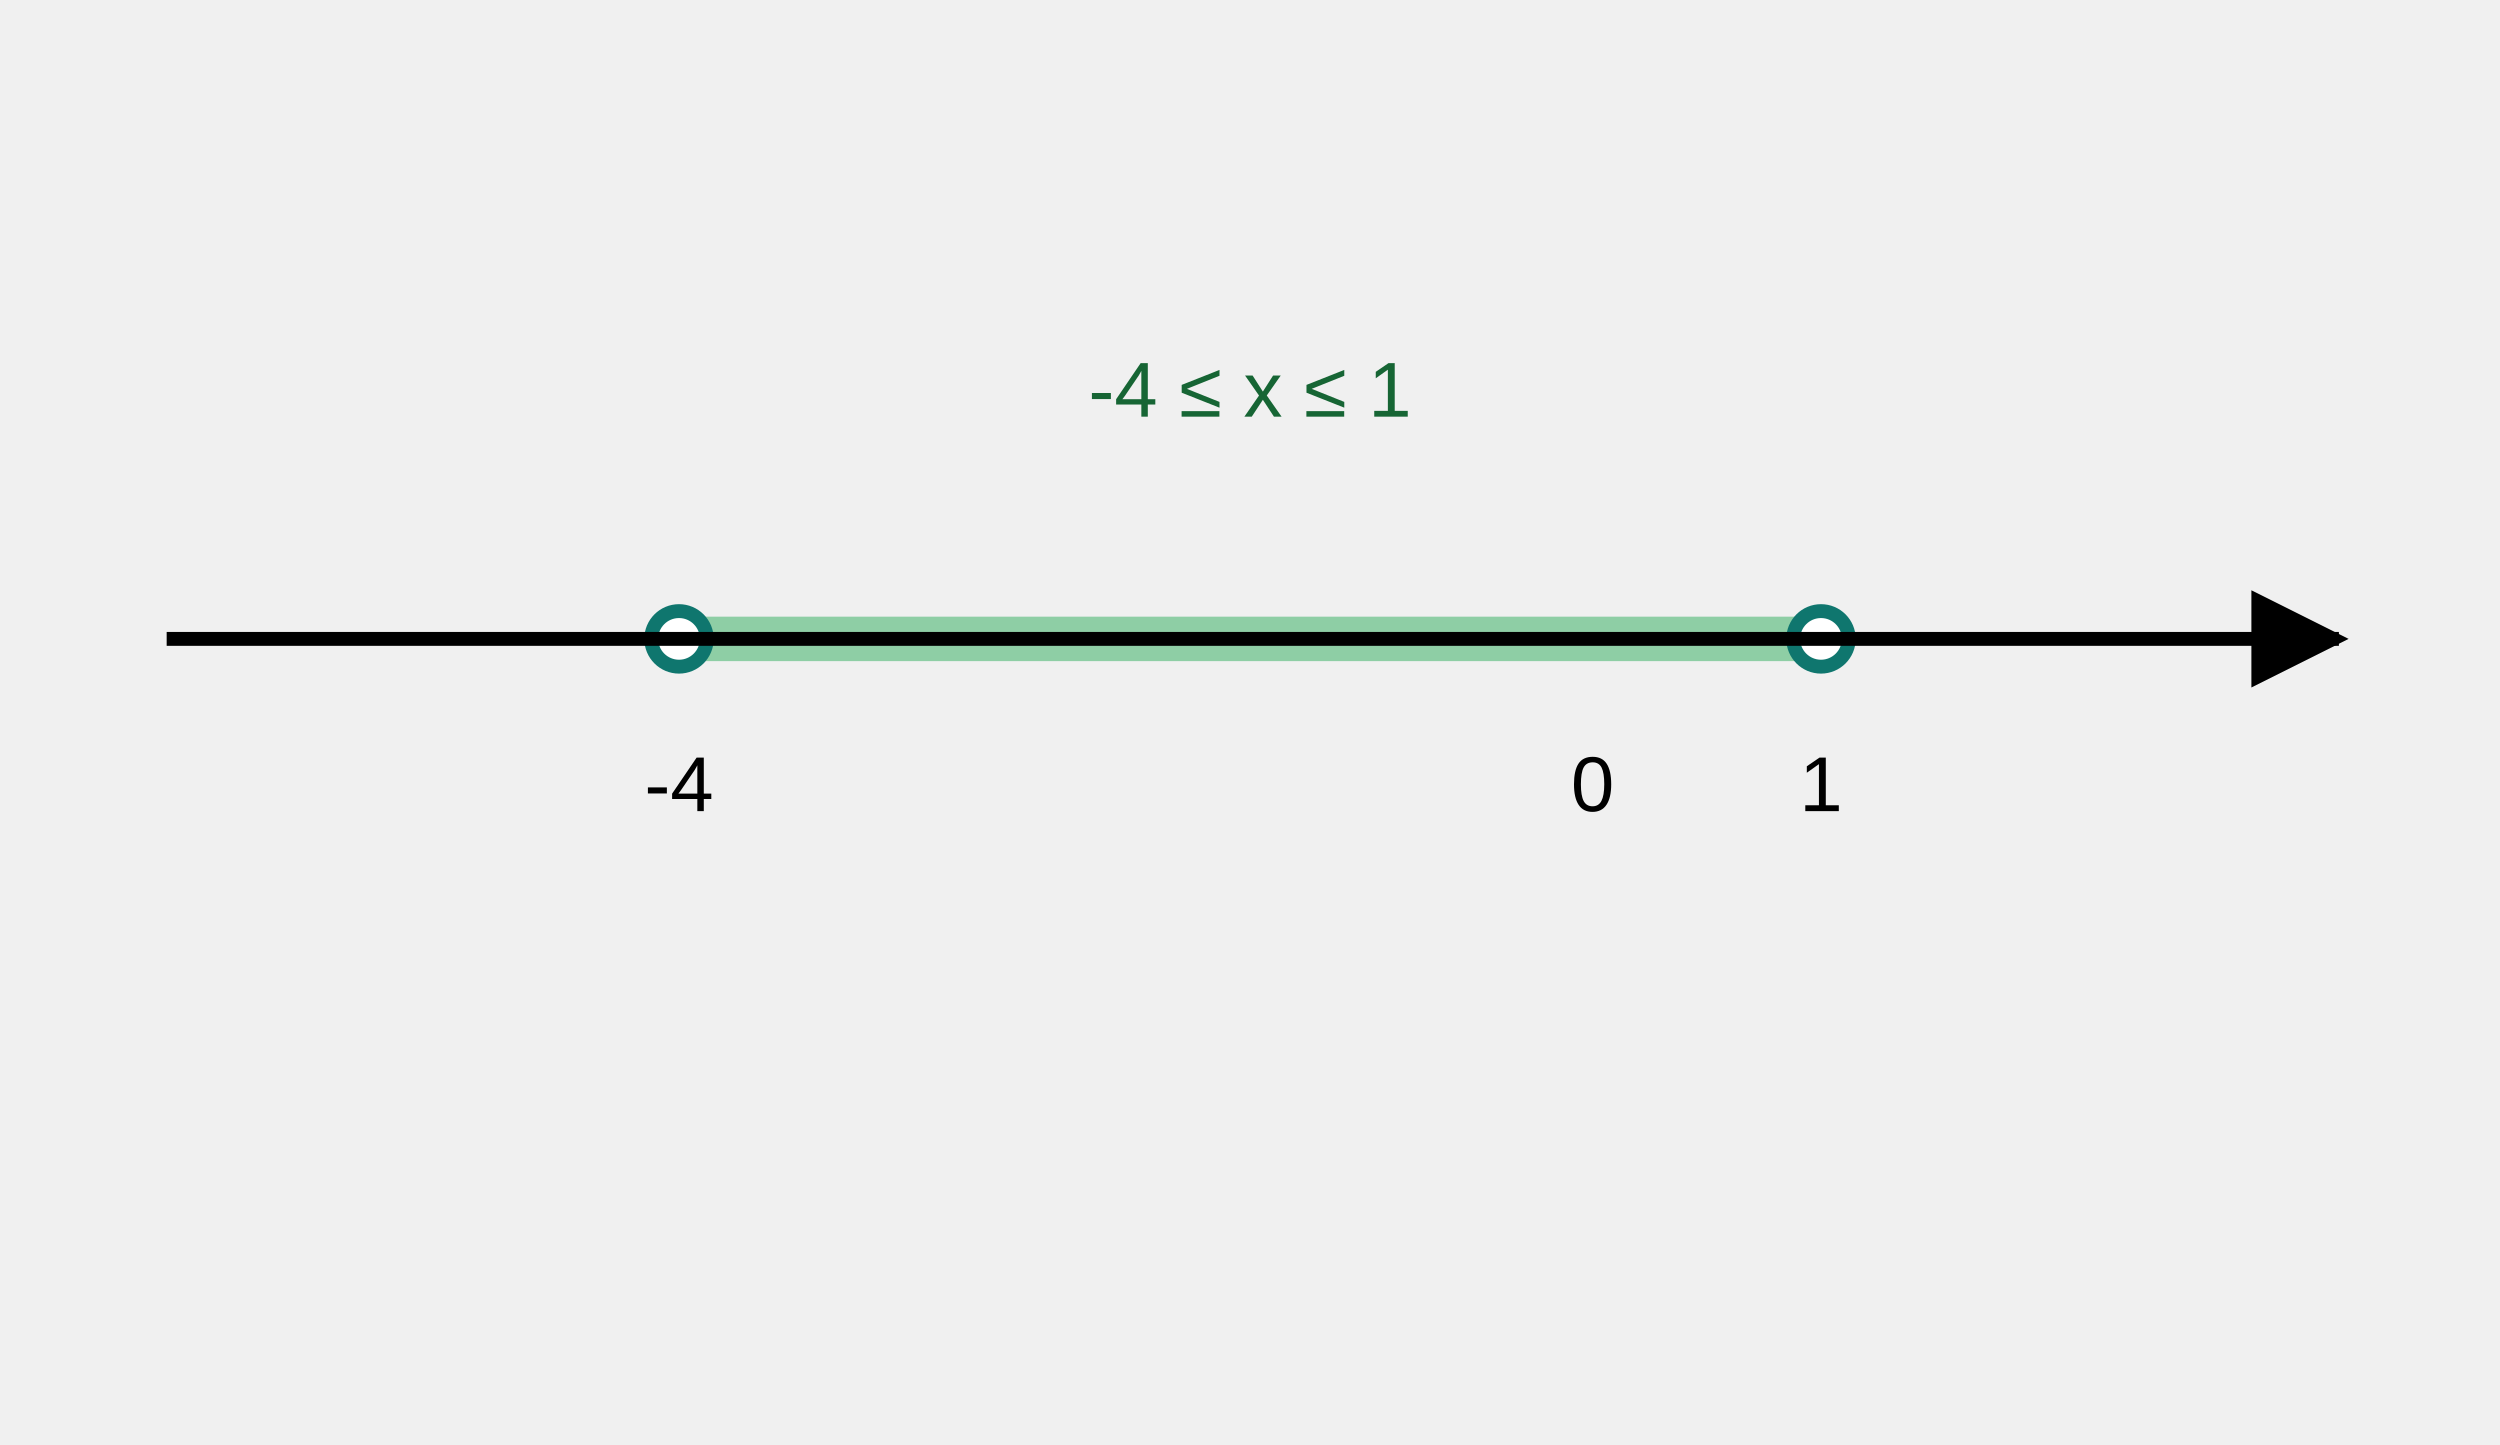
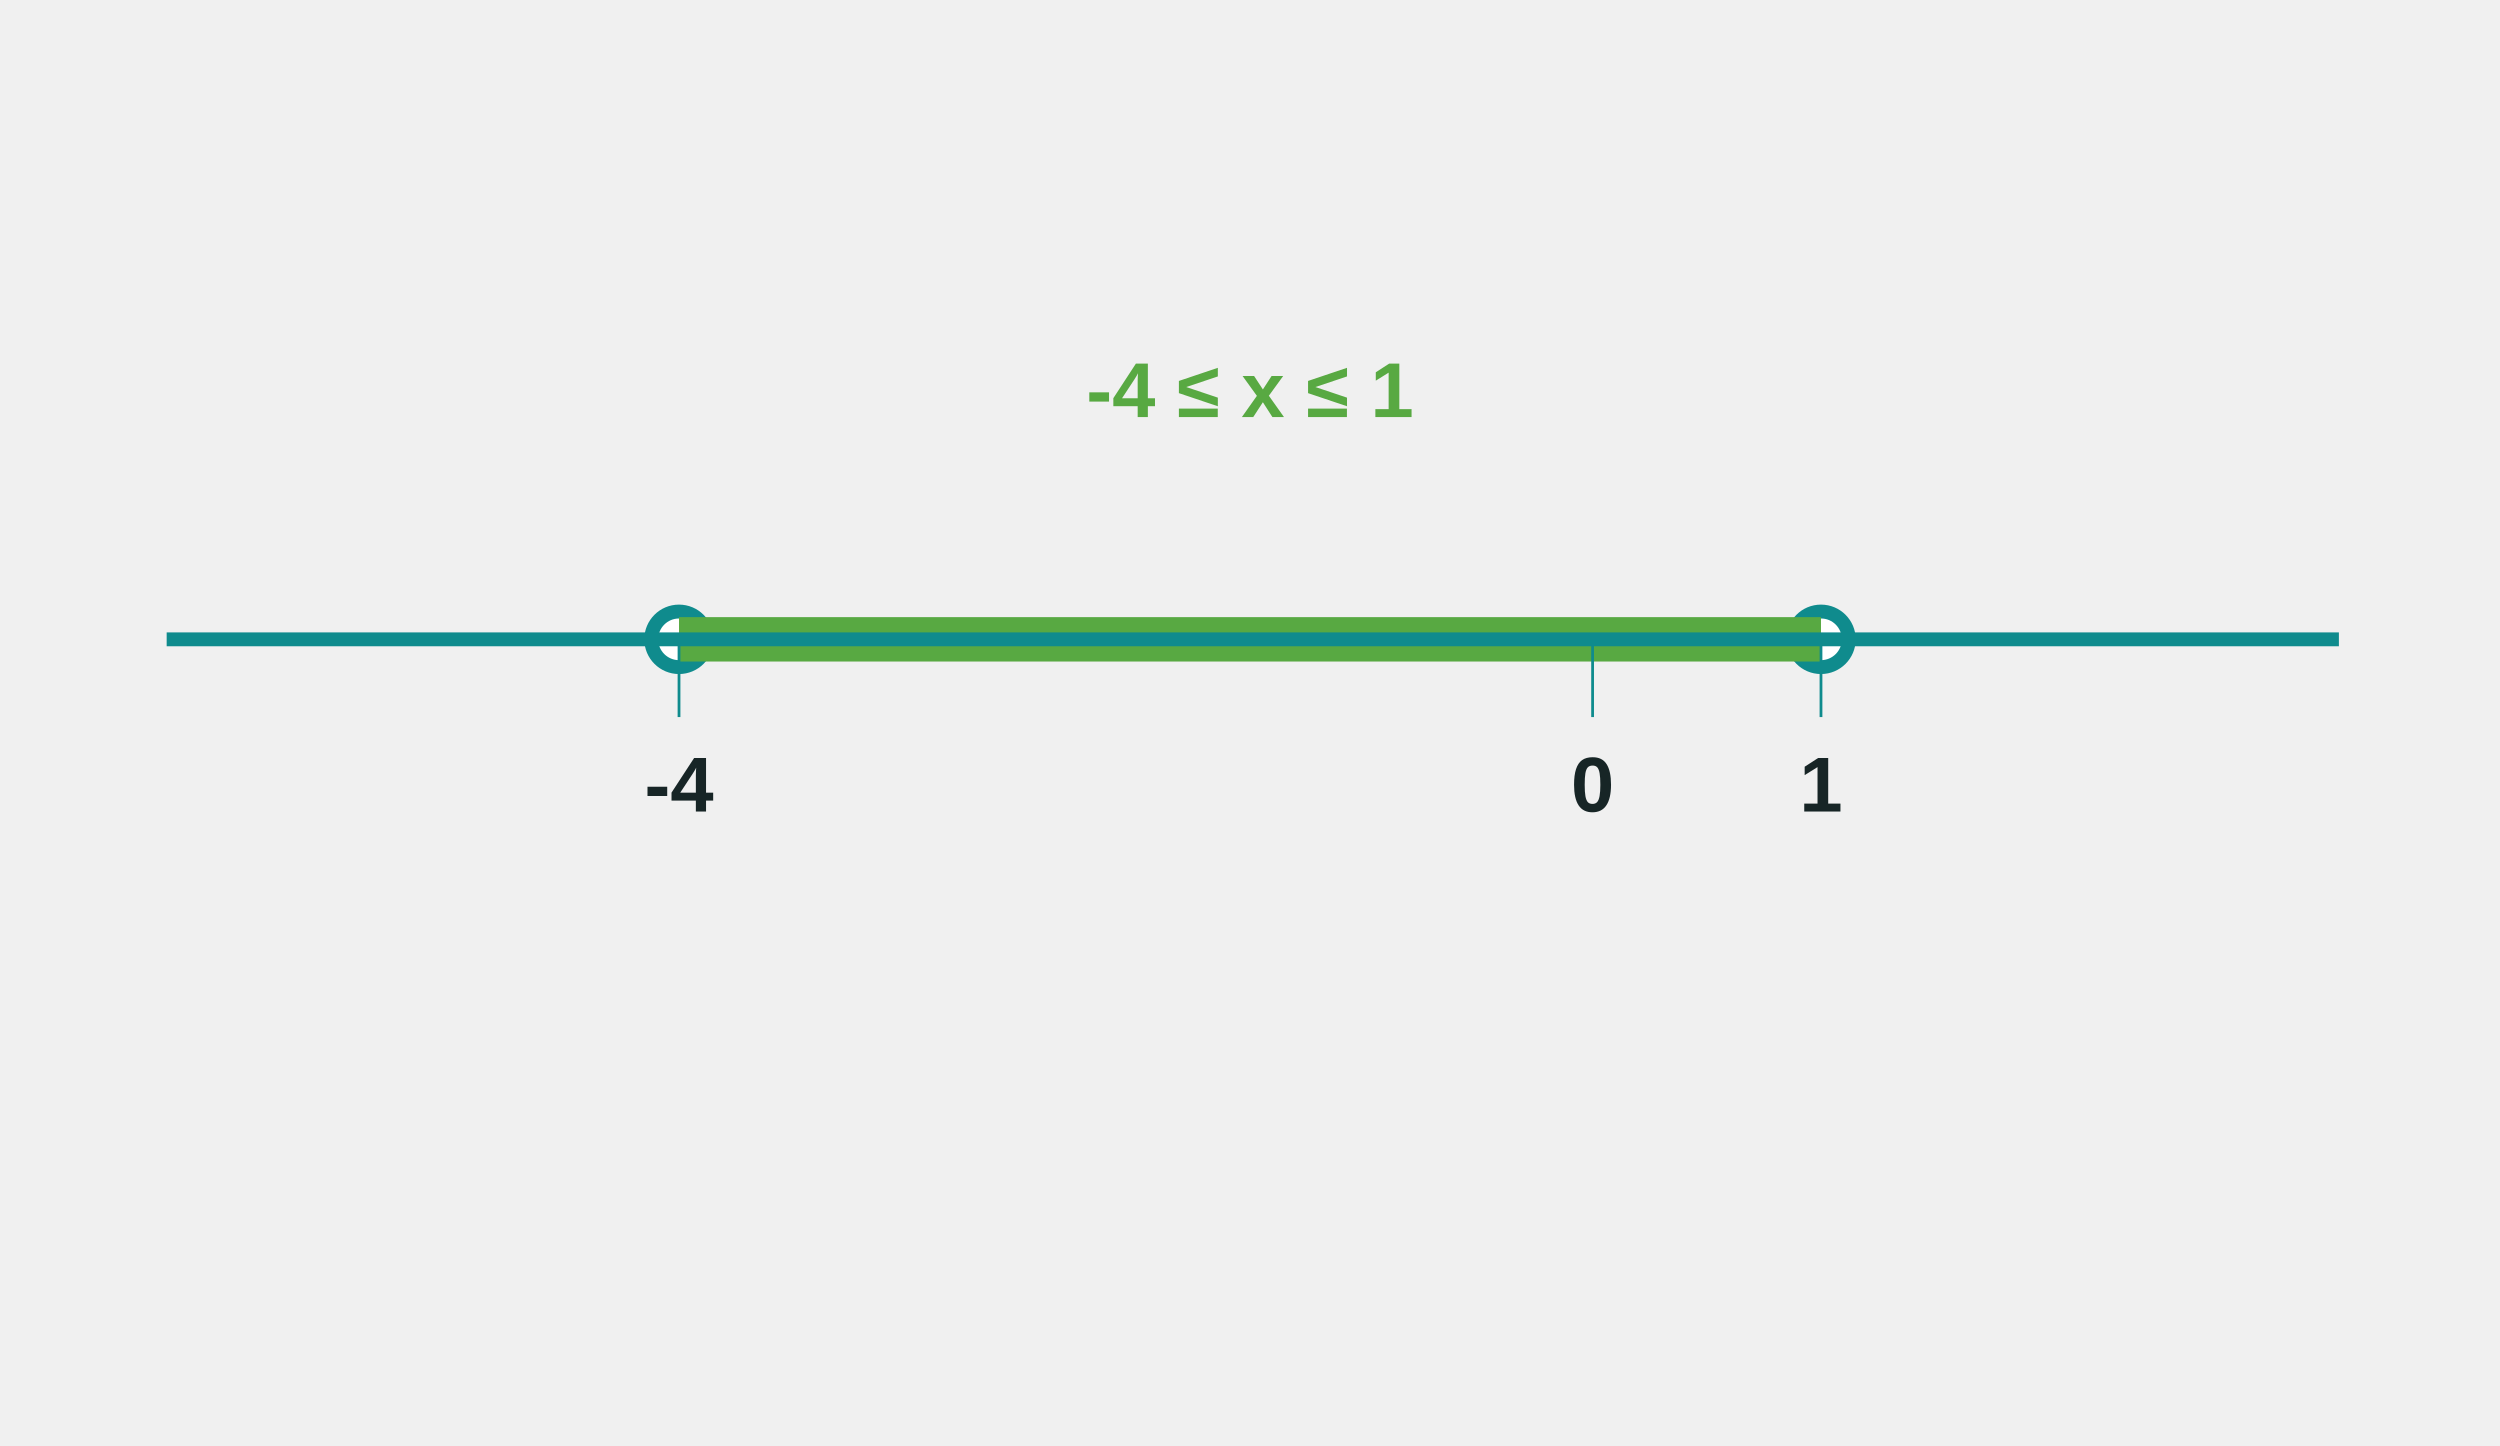
- <svg xmlns="http://www.w3.org/2000/svg" viewBox="0 0 900 520" role="img" aria-labelledby="title desc">
+ <svg xmlns="http://www.w3.org/2000/svg" width="1024" height="592" style="overflow: hidden; display: block; background: rgb(255, 255, 255);" viewBox="0 0 1024 592">
  <defs>
-     <marker id="arrow" viewBox="0 0 10 10" refX="9" refY="5" markerWidth="7" markerHeight="7" orient="auto">
-       <path d="M0 0L10 5L0 10z" fill="currentColor" />
-     </marker>
-     <pattern id="grid" width="40" height="40" patternUnits="userSpaceOnUse">
-       <path d="M40 0H0V40" fill="none" stroke="#cbd5e1" stroke-width="1" />
-     </pattern>
+     <filter id="board_f1" width="300%" height="300%" filterUnits="userSpaceOnUse">
+       <feOffset in="SourceGraphic" result="offOut" dx="5" dy="5" />
+       <feColorMatrix in="offOut" result="colorOut" type="matrix" values="0.1 0 0 0 0  0 0.1 0 0 0  0 0 0.1 0 0  0 0 0 1 0" />
+       <feGaussianBlur in="colorOut" result="blurOut" stdDeviation="3" />
+       <feBlend in="SourceGraphic" in2="blurOut" mode="normal" />
+     </filter>
+     <clipPath id="board_ClipFull">
+       <rect x="0" y="0" width="1024" height="592" rx="10" ry="10" />
+     </clipPath>
  </defs>
-   <g font-family="Arial, sans-serif" font-size="28" text-anchor="middle" fill="currentColor">
-     <line x1="244.444" y1="230" x2="655.556" y2="230" stroke="#16a34a" stroke-width="16" stroke-linecap="round" opacity=".45" />
-     <circle cx="244.444" cy="230" r="10" fill="white" stroke="#0f766e" stroke-width="5" />
-     <circle cx="655.556" cy="230" r="10" fill="white" stroke="#0f766e" stroke-width="5" />
-     <text x="450" y="150" fill="#166534">-4 ≤ x ≤ 1</text>
-     <line x1="60" y1="230" x2="842" y2="230" stroke="currentColor" stroke-width="5" marker-end="url(#arrow)" />
-     <line x1="244.444" y1="230" x2="244.444" y2="258" />
-     <text x="244.444" y="292">-4</text>
-     <line x1="573.333" y1="230" x2="573.333" y2="258" />
-     <text x="573.333" y="292">0</text>
-     <line x1="655.556" y1="230" x2="655.556" y2="258" />
-     <text x="655.556" y="292">1</text>
+   <g />
+   <g />
+   <g />
+   <g />
+   <g />
+   <g>
+     <path id="board_jxgBoard1G1" stroke-linecap="round" stroke-linejoin="round" fill-rule="evenodd" stroke="#D55E00" stroke-opacity="1" stroke-width="1px" pointer-events="visibleStroke" fill-opacity="0" tabindex="null" d="M 0 0" display="none" style="position: absolute; transition: fill 100ms, fill-opacity 100ms, stroke 100ms, stroke-opacity 100ms, stroke-width 100ms; clip-path: url(&quot;#board_ClipFull&quot;); visibility: hidden;" />
+     <path id="board_jxgBoard1G2" stroke-linecap="round" stroke-linejoin="round" fill-rule="evenodd" stroke="#D55E00" stroke-opacity="1" stroke-width="1px" pointer-events="visibleStroke" fill-opacity="0" tabindex="null" d="M 0 0" display="none" style="position: absolute; transition: fill 100ms, fill-opacity 100ms, stroke 100ms, stroke-opacity 100ms, stroke-width 100ms; clip-path: url(&quot;#board_ClipFull&quot;); visibility: hidden;" />
+   </g>
+   <g>
+     <ellipse id="board_ld-circle-1" stroke="#0f8b8d" stroke-opacity="1" stroke-width="5.689px" fill="white" pointer-events="visiblePainted" fill-opacity="1" tabindex="-1" cx="278.123" cy="261.867" rx="11.378" ry="11.378" stroke-linecap="butt" display="inline" style="position: absolute; transition: fill 100ms, fill-opacity 100ms, stroke 100ms, stroke-opacity 100ms, stroke-width 100ms; clip-path: url(&quot;#board_ClipFull&quot;); visibility: inherit;" />
+     <ellipse id="board_ld-circle-2" stroke="#0f8b8d" stroke-opacity="1" stroke-width="5.689px" fill="white" pointer-events="visiblePainted" fill-opacity="1" tabindex="-1" cx="745.877" cy="261.867" rx="11.378" ry="11.378" stroke-linecap="butt" display="inline" style="position: absolute; transition: fill 100ms, fill-opacity 100ms, stroke 100ms, stroke-opacity 100ms, stroke-width 100ms; clip-path: url(&quot;#board_ClipFull&quot;); visibility: inherit;" />
+   </g>
+   <g>
+     <line id="board_ld-segment-1" stroke="#58a942" stroke-opacity="1" stroke-width="18.204px" pointer-events="visibleStroke" fill-opacity="0" tabindex="-1" x1="278.123" y1="261.867" x2="745.877" y2="261.867" stroke-linecap="butt" display="inline" style="position: absolute; clip-path: url(&quot;#board_ClipFull&quot;); visibility: inherit;" />
+     <line id="board_ld-segment-2" stroke="#0f8b8d" stroke-opacity="1" stroke-width="5.689px" pointer-events="visibleStroke" fill-opacity="0" tabindex="-1" x1="68.267" y1="261.867" x2="958.009" y2="261.867" stroke-linecap="butt" display="inline" style="position: absolute; clip-path: url(&quot;#board_ClipFull&quot;); visibility: inherit;" />
+     <line id="board_ld-segment-3" stroke="#0f8b8d" stroke-opacity="1" stroke-width="1.138px" pointer-events="visibleStroke" fill-opacity="0" tabindex="-1" x1="278.123" y1="261.867" x2="278.123" y2="293.724" stroke-linecap="butt" display="inline" style="position: absolute; clip-path: url(&quot;#board_ClipFull&quot;); visibility: inherit;" />
+     <line id="board_ld-segment-4" stroke="#0f8b8d" stroke-opacity="1" stroke-width="1.138px" pointer-events="visibleStroke" fill-opacity="0" tabindex="-1" x1="652.326" y1="261.867" x2="652.326" y2="293.724" stroke-linecap="butt" display="inline" style="position: absolute; clip-path: url(&quot;#board_ClipFull&quot;); visibility: inherit;" />
+     <line id="board_ld-segment-5" stroke="#0f8b8d" stroke-opacity="1" stroke-width="1.138px" pointer-events="visibleStroke" fill-opacity="0" tabindex="-1" x1="745.877" y1="261.867" x2="745.877" y2="293.724" stroke-linecap="butt" display="inline" style="position: absolute; clip-path: url(&quot;#board_ClipFull&quot;); visibility: inherit;" />
+   </g>
+   <g />
+   <g>
+     <ellipse id="board_jxgBoard1P3" stroke="#D55E00" stroke-opacity="1" stroke-width="2px" fill="#D55E00" pointer-events="visiblePainted" fill-opacity="1" tabindex="null" cx="278.123" cy="261.867" rx="4" ry="4" display="none" style="position: absolute; transition: fill 100ms, fill-opacity 100ms, stroke 100ms, stroke-opacity 100ms, stroke-width 100ms, width 100ms, height 100ms, rx 100ms, ry 100ms; clip-path: url(&quot;#board_ClipFull&quot;); visibility: hidden;" />
+     <ellipse id="board_jxgBoard1P4" stroke="#D55E00" stroke-opacity="1" stroke-width="2px" fill="#D55E00" pointer-events="visiblePainted" fill-opacity="1" tabindex="null" cx="745.877" cy="261.867" rx="4" ry="4" display="none" style="position: absolute; transition: fill 100ms, fill-opacity 100ms, stroke 100ms, stroke-opacity 100ms, stroke-width 100ms, width 100ms, height 100ms, rx 100ms, ry 100ms; clip-path: url(&quot;#board_ClipFull&quot;); visibility: hidden;" />
+     <ellipse id="board_jxgBoard1P6" stroke="#D55E00" stroke-opacity="1" stroke-width="2px" fill="#D55E00" pointer-events="visiblePainted" fill-opacity="1" tabindex="null" cx="278.123" cy="261.867" rx="4" ry="4" display="none" style="position: absolute; transition: fill 100ms, fill-opacity 100ms, stroke 100ms, stroke-opacity 100ms, stroke-width 100ms, width 100ms, height 100ms, rx 100ms, ry 100ms; clip-path: url(&quot;#board_ClipFull&quot;); visibility: hidden;" />
+     <ellipse id="board_jxgBoard1P8" stroke="#D55E00" stroke-opacity="1" stroke-width="2px" fill="#D55E00" pointer-events="visiblePainted" fill-opacity="1" tabindex="null" cx="745.877" cy="261.867" rx="4" ry="4" display="none" style="position: absolute; transition: fill 100ms, fill-opacity 100ms, stroke 100ms, stroke-opacity 100ms, stroke-width 100ms, width 100ms, height 100ms, rx 100ms, ry 100ms; clip-path: url(&quot;#board_ClipFull&quot;); visibility: hidden;" />
+     <ellipse id="board_jxgBoard1P10" stroke="#D55E00" stroke-opacity="1" stroke-width="2px" fill="#D55E00" pointer-events="visiblePainted" fill-opacity="1" tabindex="null" cx="68.267" cy="261.867" rx="4" ry="4" display="none" style="position: absolute; transition: fill 100ms, fill-opacity 100ms, stroke 100ms, stroke-opacity 100ms, stroke-width 100ms, width 100ms, height 100ms, rx 100ms, ry 100ms; clip-path: url(&quot;#board_ClipFull&quot;); visibility: hidden;" />
+     <ellipse id="board_jxgBoard1P11" stroke="#D55E00" stroke-opacity="1" stroke-width="2px" fill="#D55E00" pointer-events="visiblePainted" fill-opacity="1" tabindex="null" cx="958.009" cy="261.867" rx="4" ry="4" display="none" style="position: absolute; transition: fill 100ms, fill-opacity 100ms, stroke 100ms, stroke-opacity 100ms, stroke-width 100ms, width 100ms, height 100ms, rx 100ms, ry 100ms; clip-path: url(&quot;#board_ClipFull&quot;); visibility: hidden;" />
+     <ellipse id="board_jxgBoard1P13" stroke="#D55E00" stroke-opacity="1" stroke-width="2px" fill="#D55E00" pointer-events="visiblePainted" fill-opacity="1" tabindex="null" cx="278.123" cy="261.867" rx="4" ry="4" display="none" style="position: absolute; transition: fill 100ms, fill-opacity 100ms, stroke 100ms, stroke-opacity 100ms, stroke-width 100ms, width 100ms, height 100ms, rx 100ms, ry 100ms; clip-path: url(&quot;#board_ClipFull&quot;); visibility: hidden;" />
+     <ellipse id="board_jxgBoard1P14" stroke="#D55E00" stroke-opacity="1" stroke-width="2px" fill="#D55E00" pointer-events="visiblePainted" fill-opacity="1" tabindex="null" cx="278.123" cy="293.724" rx="4" ry="4" display="none" style="position: absolute; transition: fill 100ms, fill-opacity 100ms, stroke 100ms, stroke-opacity 100ms, stroke-width 100ms, width 100ms, height 100ms, rx 100ms, ry 100ms; clip-path: url(&quot;#board_ClipFull&quot;); visibility: hidden;" />
+     <ellipse id="board_jxgBoard1P16" stroke="#D55E00" stroke-opacity="1" stroke-width="2px" fill="#D55E00" pointer-events="visiblePainted" fill-opacity="1" tabindex="null" cx="652.326" cy="261.867" rx="4" ry="4" display="none" style="position: absolute; transition: fill 100ms, fill-opacity 100ms, stroke 100ms, stroke-opacity 100ms, stroke-width 100ms, width 100ms, height 100ms, rx 100ms, ry 100ms; clip-path: url(&quot;#board_ClipFull&quot;); visibility: hidden;" />
+     <ellipse id="board_jxgBoard1P17" stroke="#D55E00" stroke-opacity="1" stroke-width="2px" fill="#D55E00" pointer-events="visiblePainted" fill-opacity="1" tabindex="null" cx="652.326" cy="293.724" rx="4" ry="4" display="none" style="position: absolute; transition: fill 100ms, fill-opacity 100ms, stroke 100ms, stroke-opacity 100ms, stroke-width 100ms, width 100ms, height 100ms, rx 100ms, ry 100ms; clip-path: url(&quot;#board_ClipFull&quot;); visibility: hidden;" />
+     <ellipse id="board_jxgBoard1P19" stroke="#D55E00" stroke-opacity="1" stroke-width="2px" fill="#D55E00" pointer-events="visiblePainted" fill-opacity="1" tabindex="null" cx="745.877" cy="261.867" rx="4" ry="4" display="none" style="position: absolute; transition: fill 100ms, fill-opacity 100ms, stroke 100ms, stroke-opacity 100ms, stroke-width 100ms, width 100ms, height 100ms, rx 100ms, ry 100ms; clip-path: url(&quot;#board_ClipFull&quot;); visibility: hidden;" />
+     <ellipse id="board_jxgBoard1P20" stroke="#D55E00" stroke-opacity="1" stroke-width="2px" fill="#D55E00" pointer-events="visiblePainted" fill-opacity="1" tabindex="null" cx="745.877" cy="293.724" rx="4" ry="4" display="none" style="position: absolute; transition: fill 100ms, fill-opacity 100ms, stroke 100ms, stroke-opacity 100ms, stroke-width 100ms, width 100ms, height 100ms, rx 100ms, ry 100ms; clip-path: url(&quot;#board_ClipFull&quot;); visibility: hidden;" />
+   </g>
+   <g />
+   <g />
+   <g />
+   <g />
+   <g />
+   <g />
+   <g />
+   <g />
+   <g />
+   <g />
+   <g id="ld-label-layer">
+     <text fill="#58a942" font-family="Arial, Helvetica, sans-serif" font-size="31.858" font-weight="600" dominant-baseline="alphabetic" data-label-id="text-1-label" x="512" y="170.844" text-anchor="middle">-4 ≤ x ≤ 1</text>
+     <text fill="#172526" font-family="Arial, Helvetica, sans-serif" font-size="31.858" font-weight="600" dominant-baseline="alphabetic" data-label-id="text-2-label" x="278.123" y="332.409" text-anchor="middle">-4</text>
+     <text fill="#172526" font-family="Arial, Helvetica, sans-serif" font-size="31.858" font-weight="600" dominant-baseline="alphabetic" data-label-id="text-3-label" x="652.326" y="332.409" text-anchor="middle">0</text>
+     <text fill="#172526" font-family="Arial, Helvetica, sans-serif" font-size="31.858" font-weight="600" dominant-baseline="alphabetic" data-label-id="text-4-label" x="745.877" y="332.409" text-anchor="middle">1</text>
  </g>
</svg>
